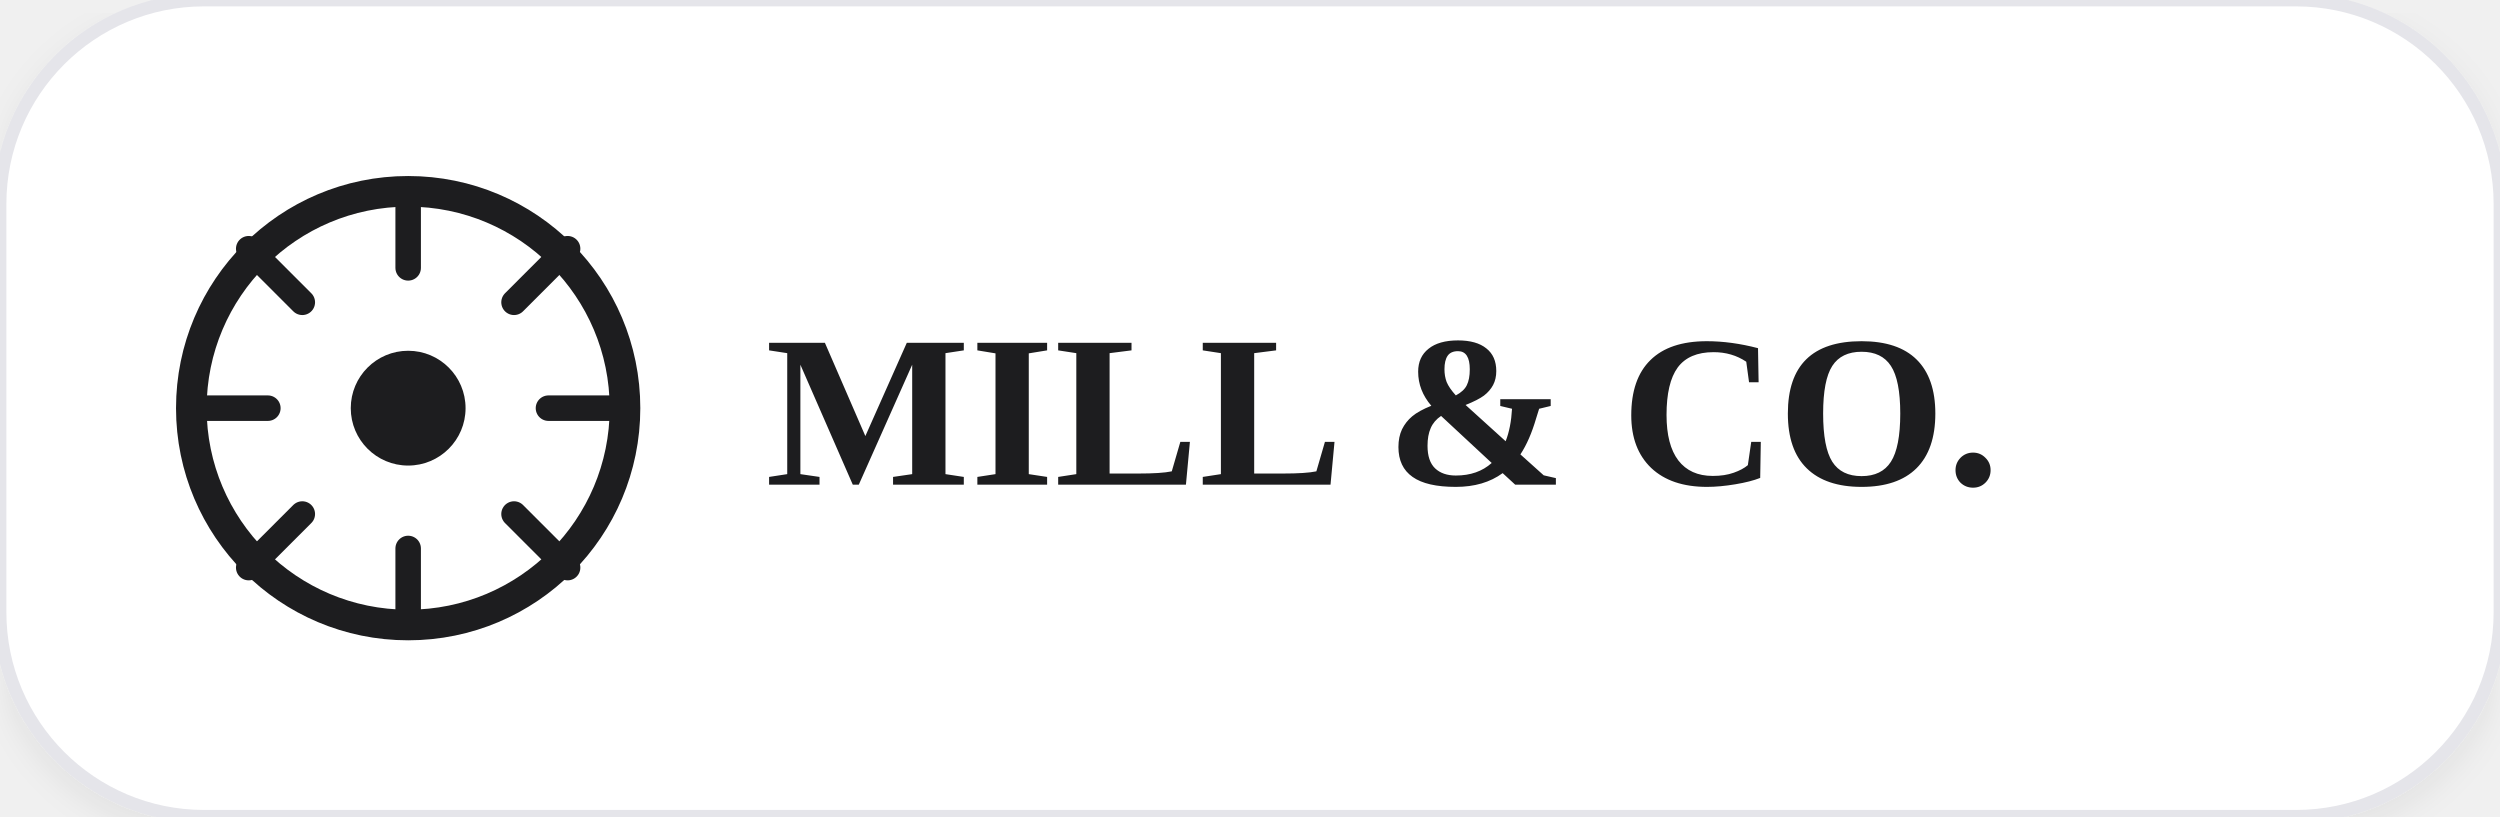
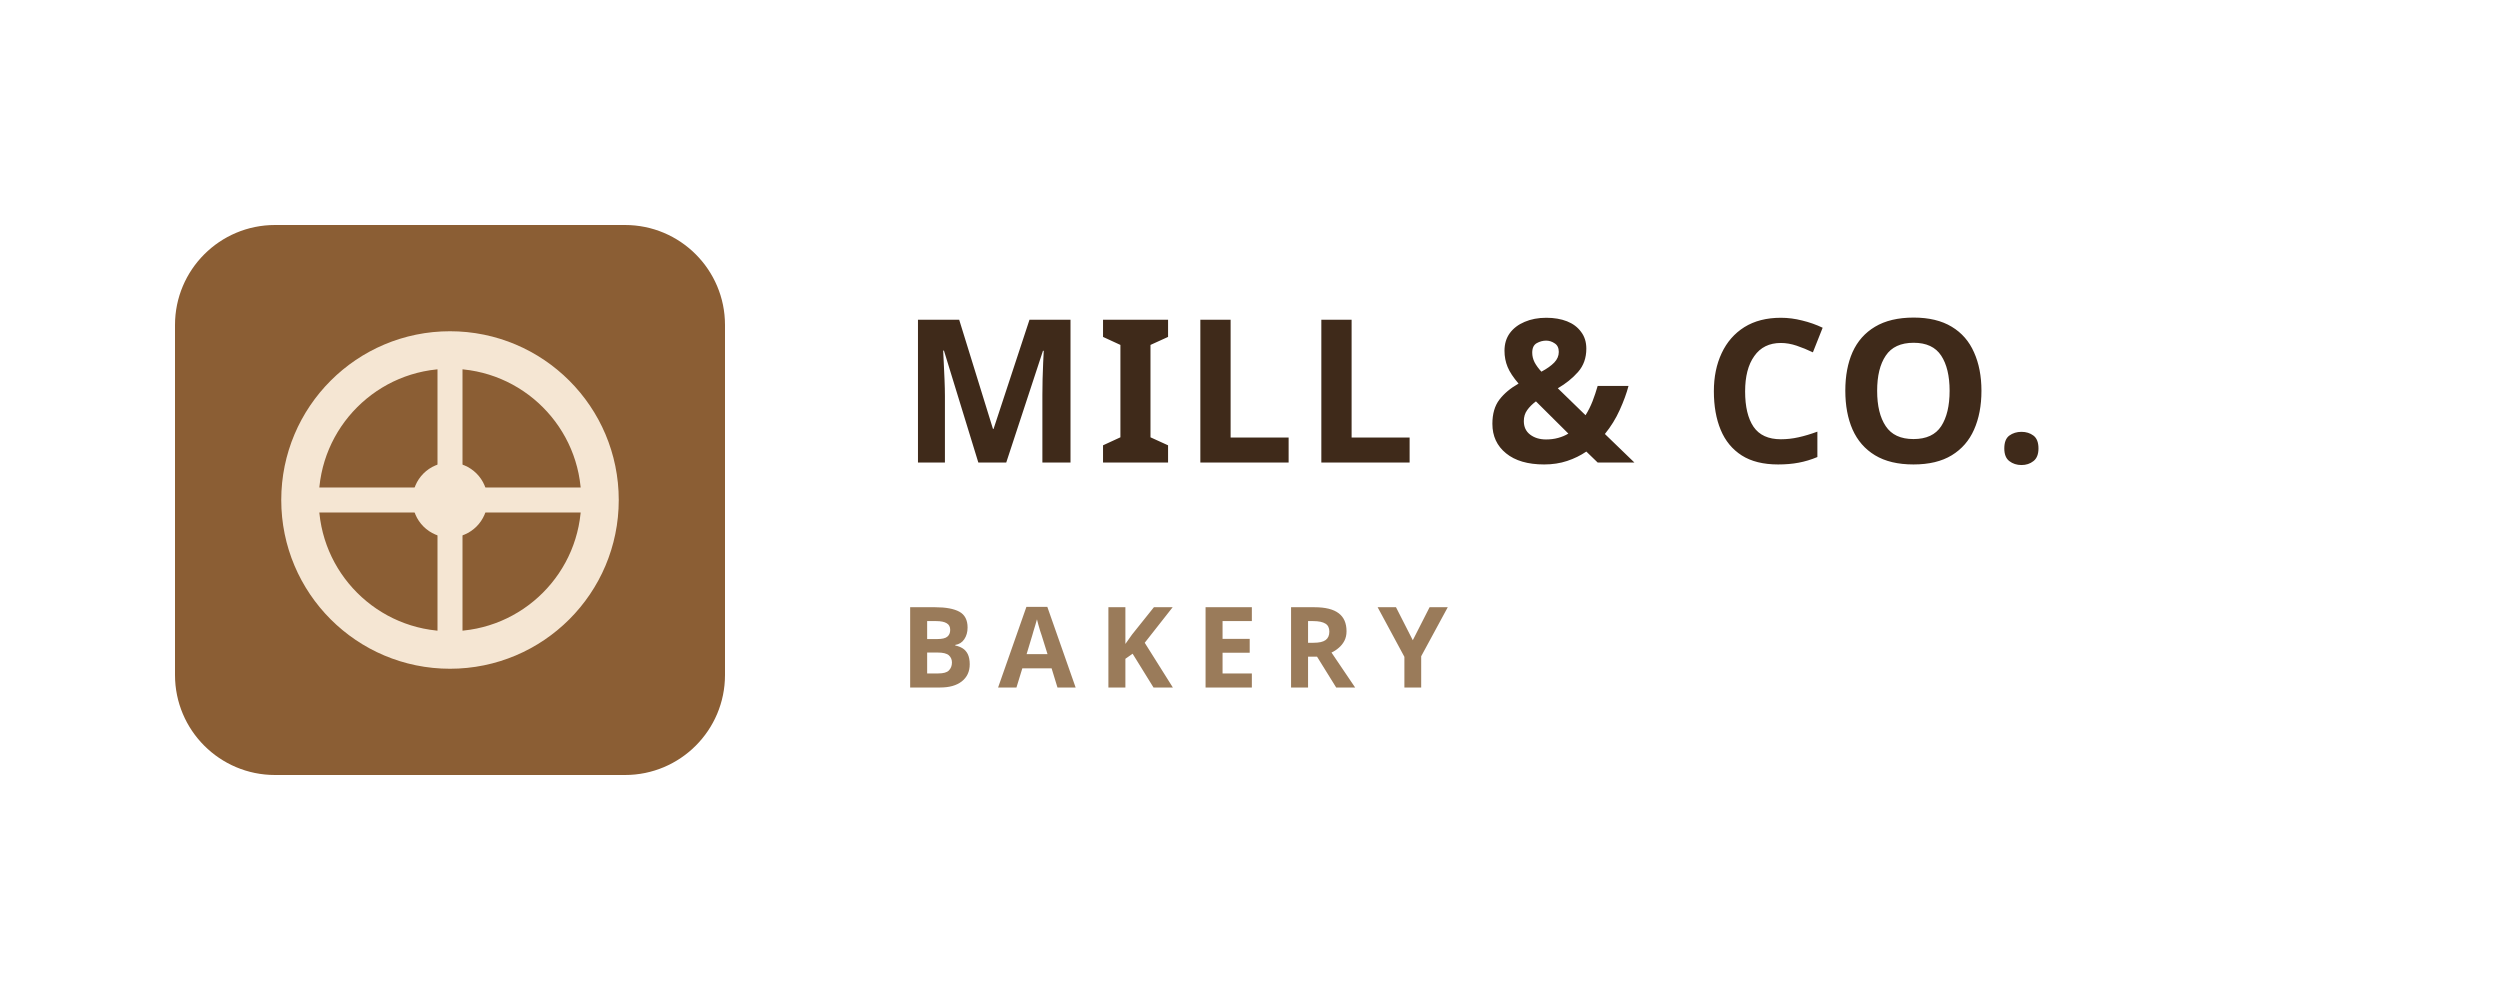
- <svg xmlns="http://www.w3.org/2000/svg" viewBox="0 0 196 64" role="img" aria-label="MILL &amp;amp; CO.">
-   <defs>
-     <filter id="s" x="-8%" y="-20%" width="116%" height="140%">
-       <feDropShadow dx="0" dy="1" stdDeviation="1.2" flood-color="#000000" flood-opacity="0.06" />
-     </filter>
-   </defs>
-   <rect width="196" height="64" rx="16" fill="#FFFFFF" stroke="#E5E5EA" filter="url(#s)" />
-   <circle cx="32" cy="32" r="17" fill="none" stroke="#1D1D1F" stroke-width="2.4" />
-   <circle cx="32" cy="32" r="4.5" fill="#1D1D1F" />
-   <g stroke="#1D1D1F" stroke-width="2" stroke-linecap="round">
-     <path d="M32 15v6M32 43v6M15 32h6M43 32h6M19.5 19.5l4.2 4.2M40.3 40.3l4.2 4.2M19.5 44.5l4.2-4.2M40.3 23.7l4.2-4.2" />
-   </g>
-   <text x="60" y="38" font-family="Georgia, 'Times New Roman', serif" font-size="17" font-weight="700" fill="#1D1D1F">MILL &amp; CO.</text>
+ <svg xmlns="http://www.w3.org/2000/svg" viewBox="0 0 200 80" role="img" aria-label="MILL &amp; CO.">
+   <rect width="200" height="80" fill="#fff" />
+   <rect x="14" y="18" width="44" height="44" rx="8" fill="#8B5E34" />
+   <circle cx="36" cy="40" r="12" fill="none" stroke="#F5E6D3" stroke-width="3" />
+   <circle cx="36" cy="40" r="3" fill="#F5E6D3" />
+   <path d="M36 28v24M24 40h24" stroke="#F5E6D3" stroke-width="2" />
+   <text x="72" y="37" font-family="'Hiragino Sans','Noto Sans JP',sans-serif" font-size="16" font-weight="800" letter-spacing="0.04em" fill="#3F2A1A">MILL &amp; CO.</text>
+   <text x="72" y="55" font-family="'Hiragino Sans','Noto Sans JP',sans-serif" font-size="9" font-weight="600" letter-spacing="0.2em" fill="#9A7B5A">BAKERY</text>
</svg>
